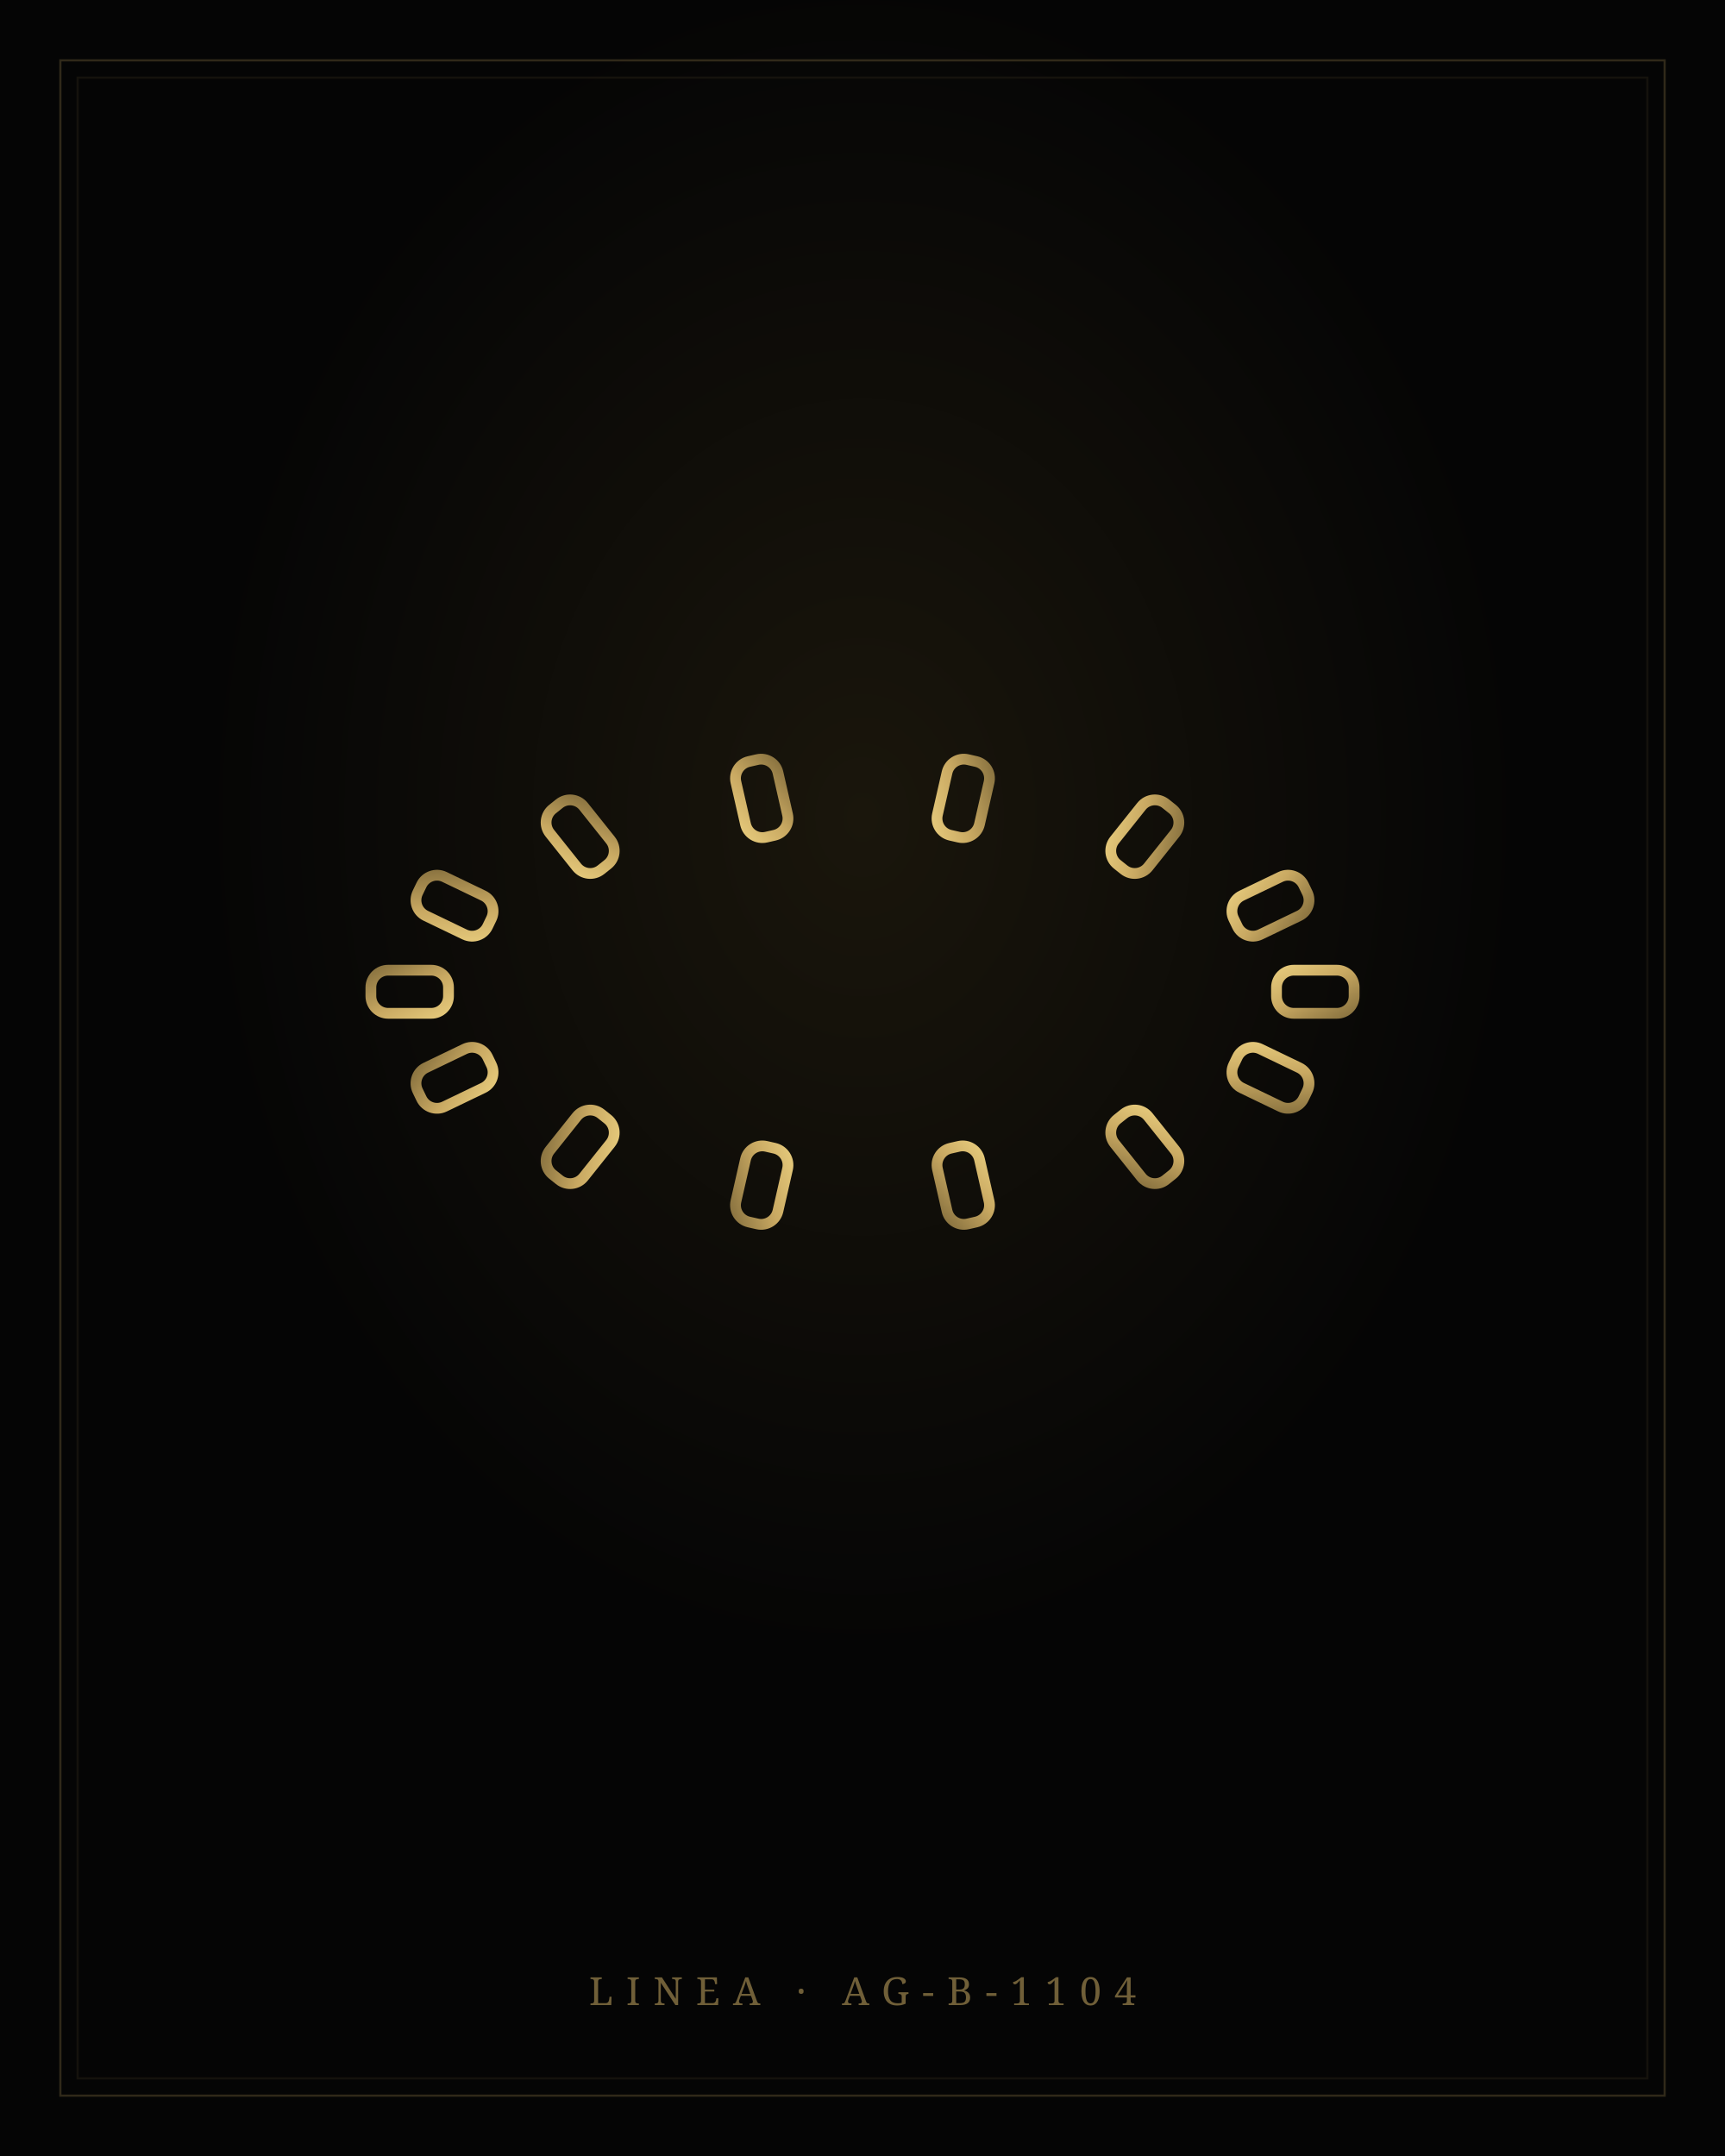
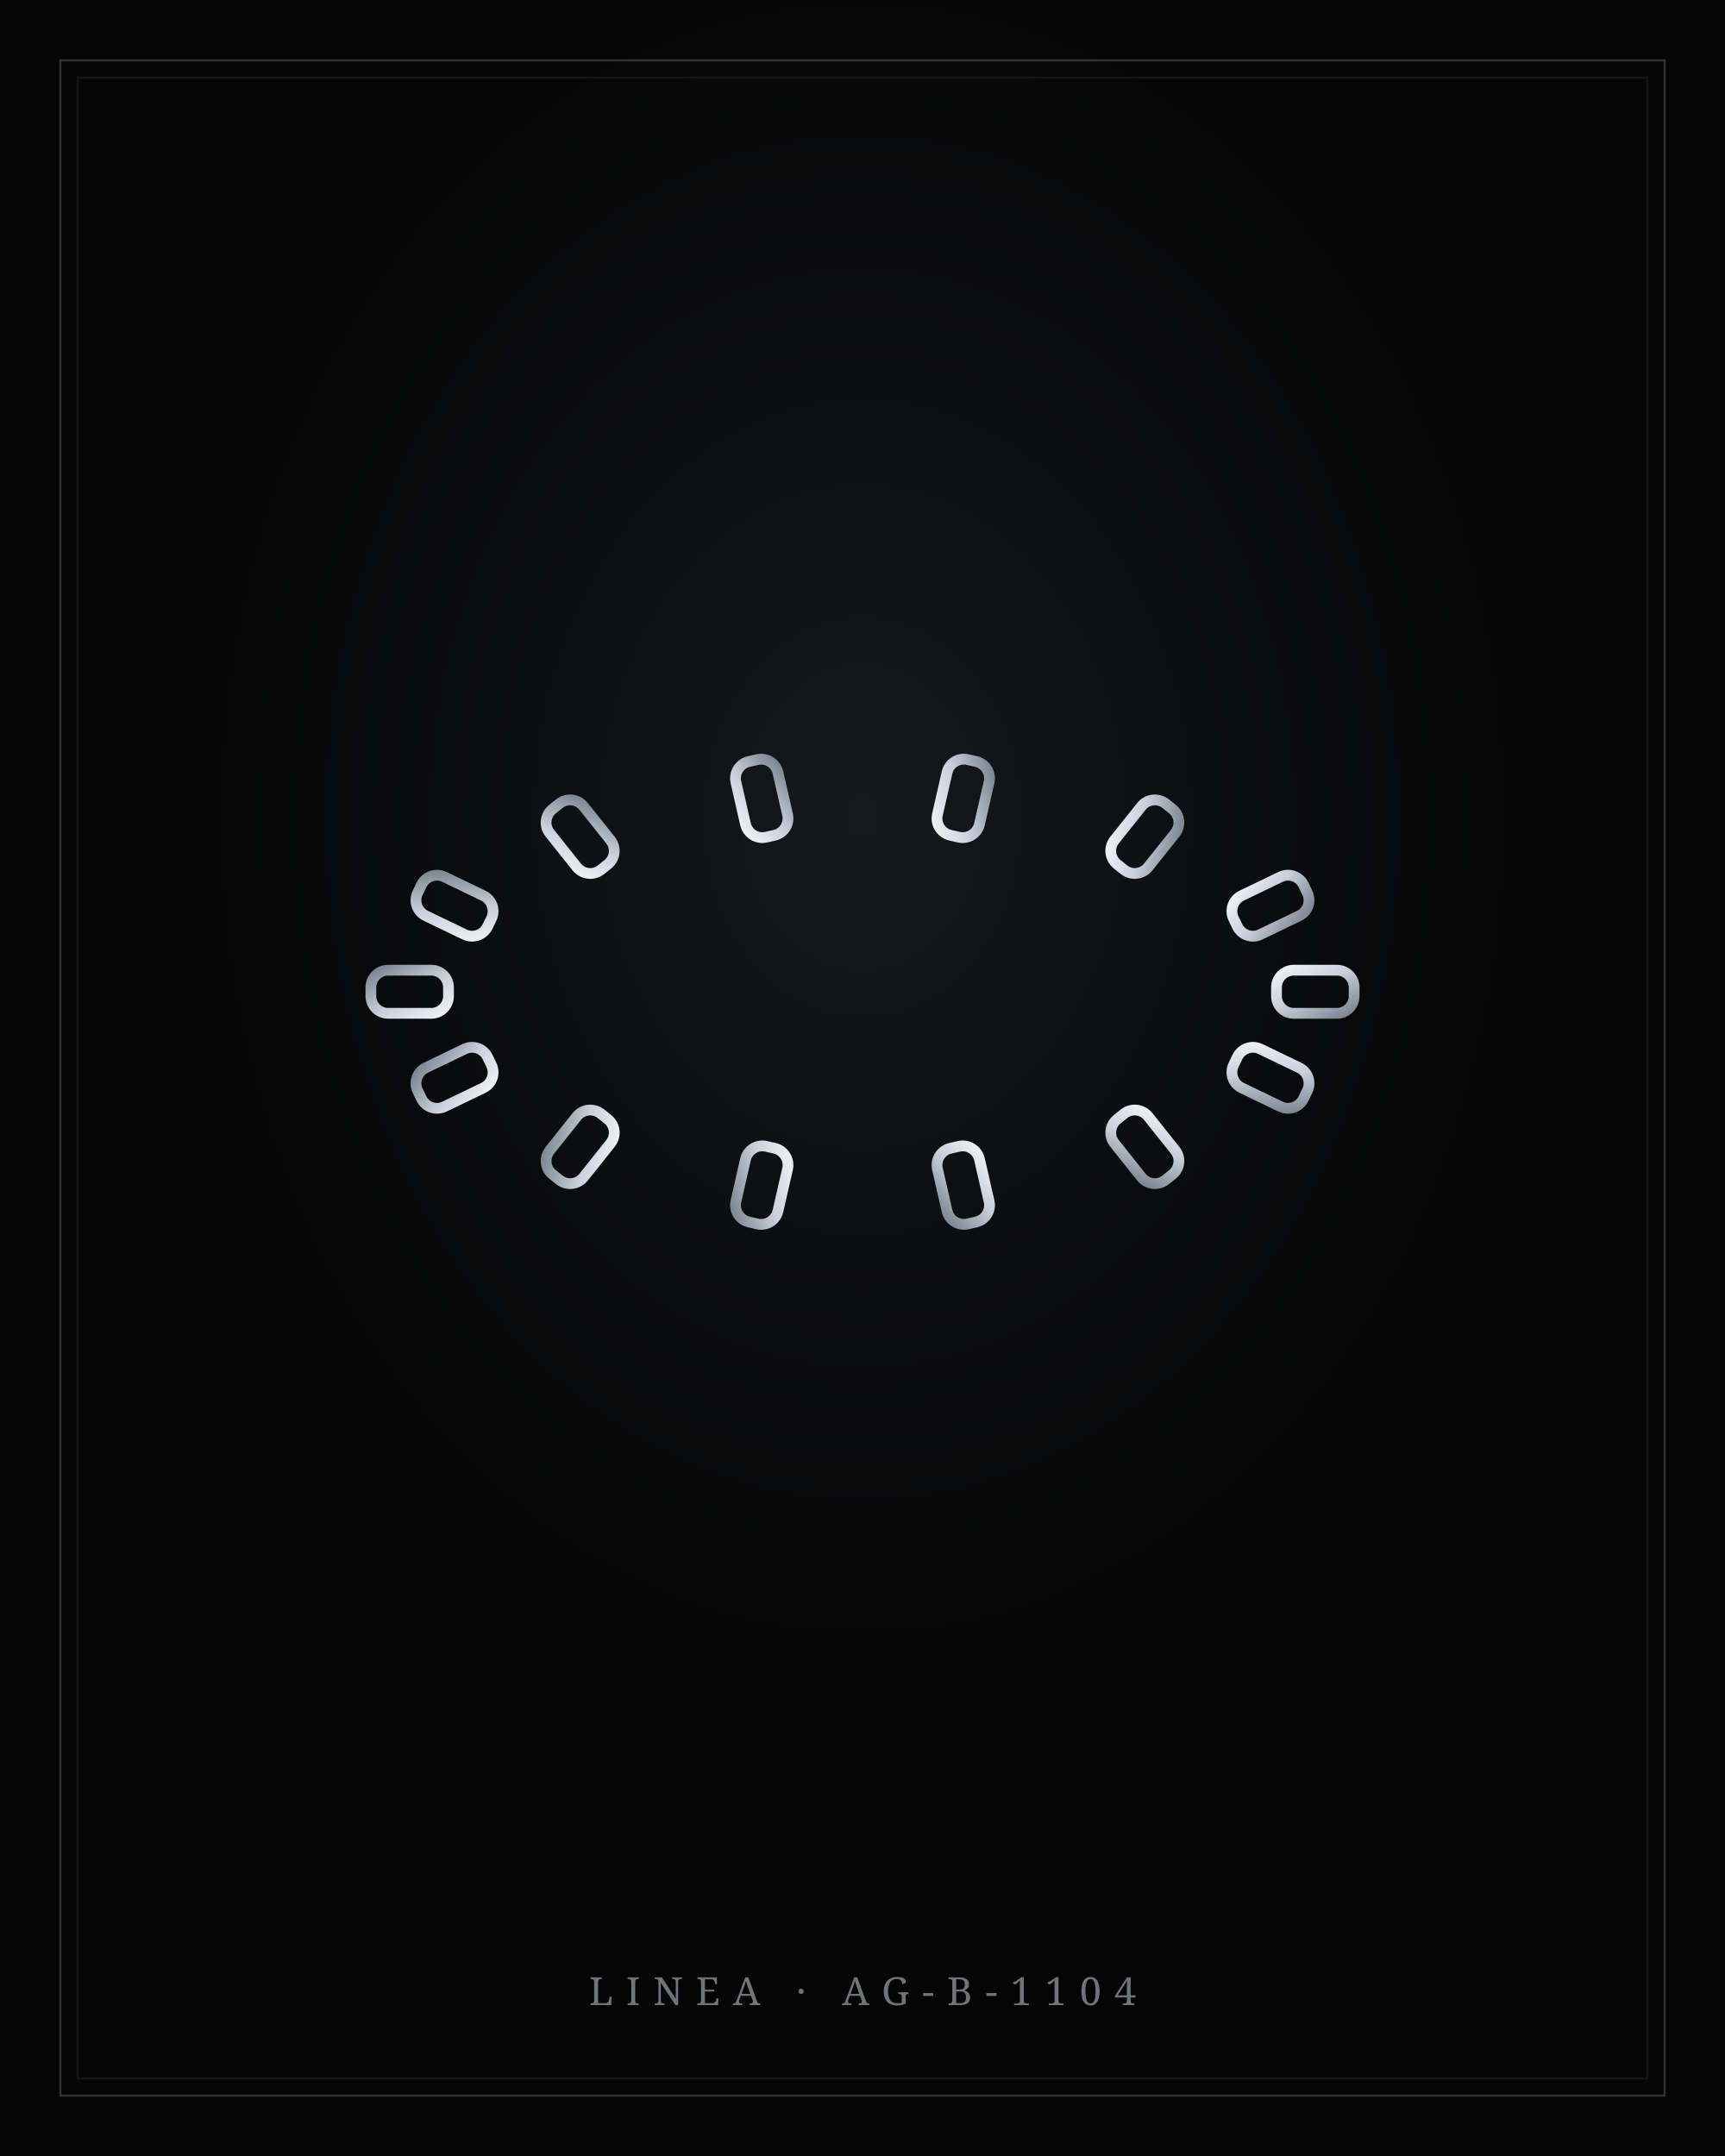
<svg xmlns="http://www.w3.org/2000/svg" viewBox="0 0 800 1000" role="img" aria-label="LINEA  ·  AG-B-1104">
  <rect width="800" height="1000" fill="#050505" />
  <defs>
    <radialGradient id="g" cx="50%" cy="38%" r="55%">
-       <stop offset="0%" stop-color="#1a160c" />
+       <stop offset="0%" stop-color="#16181e" />
      <stop offset="70%" stop-color="#050505" />
    </radialGradient>
-     <linearGradient id="gold" x1="0" y1="0" x2="1" y2="1">
-       <stop offset="0%" stop-color="#e4c87a" />
-       <stop offset="45%" stop-color="#c9a962" />
-       <stop offset="100%" stop-color="#8a7340" />
+     <linearGradient id="silver" x1="0" y1="0" x2="1" y2="1">
+       <stop offset="0%" stop-color="#eef2f7" />
+       <stop offset="45%" stop-color="#c9d0db" />
+       <stop offset="100%" stop-color="#7b8492" />
    </linearGradient>
    <filter id="soft">
      <feGaussianBlur stdDeviation="0.6" />
    </filter>
  </defs>
  <rect width="800" height="1000" fill="url(#g)" />
-   <rect x="28" y="28" width="744" height="944" fill="none" stroke="#c9a962" stroke-opacity="0.22" />
-   <rect x="36" y="36" width="728" height="928" fill="none" stroke="#c9a962" stroke-opacity="0.08" />
-   <rect x="592" y="450" width="36" height="20" rx="8" fill="none" stroke="url(#gold)" stroke-width="5" transform="rotate(0 610 460)" />
-   <rect x="571.203" y="489.917" width="36" height="20" rx="8" fill="none" stroke="url(#gold)" stroke-width="5" transform="rotate(25.71429 589.2035 499.9173)" />
-   <rect x="512.933" y="521.928" width="36" height="20" rx="8" fill="none" stroke="url(#gold)" stroke-width="5" transform="rotate(51.42857 530.9329 531.9285)" />
-   <rect x="428.729" y="539.693" width="36" height="20" rx="8" fill="none" stroke="url(#gold)" stroke-width="5" transform="rotate(77.14286 446.7294 549.6934)" />
-   <rect x="335.271" y="539.693" width="36" height="20" rx="8" fill="none" stroke="url(#gold)" stroke-width="5" transform="rotate(102.8571 353.2706 549.6934)" />
-   <rect x="251.067" y="521.928" width="36" height="20" rx="8" fill="none" stroke="url(#gold)" stroke-width="5" transform="rotate(128.5714 269.0671 531.9285)" />
-   <rect x="192.797" y="489.917" width="36" height="20" rx="8" fill="none" stroke="url(#gold)" stroke-width="5" transform="rotate(154.2857 210.7965 499.9173)" />
-   <rect x="172" y="450" width="36" height="20" rx="8" fill="none" stroke="url(#gold)" stroke-width="5" transform="rotate(180 190 460)" />
-   <rect x="192.797" y="410.083" width="36" height="20" rx="8" fill="none" stroke="url(#gold)" stroke-width="5" transform="rotate(205.7143 210.7965 420.0827)" />
-   <rect x="251.067" y="378.072" width="36" height="20" rx="8" fill="none" stroke="url(#gold)" stroke-width="5" transform="rotate(231.4286 269.0671 388.0715)" />
-   <rect x="335.271" y="360.307" width="36" height="20" rx="8" fill="none" stroke="url(#gold)" stroke-width="5" transform="rotate(257.1429 353.2706 370.3066)" />
-   <rect x="428.729" y="360.307" width="36" height="20" rx="8" fill="none" stroke="url(#gold)" stroke-width="5" transform="rotate(282.8571 446.7294 370.3066)" />
-   <rect x="512.933" y="378.072" width="36" height="20" rx="8" fill="none" stroke="url(#gold)" stroke-width="5" transform="rotate(308.5714 530.9329 388.0715)" />
-   <rect x="571.203" y="410.083" width="36" height="20" rx="8" fill="none" stroke="url(#gold)" stroke-width="5" transform="rotate(334.2857 589.2035 420.0827)" />
-   <text x="400" y="930" text-anchor="middle" fill="#c9a962" fill-opacity="0.55" font-family="Georgia, serif" font-size="18" letter-spacing="6">LINEA  ·  AG-B-1104</text>
+   <rect x="28" y="28" width="744" height="944" fill="none" stroke="#c9d0db" stroke-opacity="0.22" />
+   <rect x="36" y="36" width="728" height="928" fill="none" stroke="#c9d0db" stroke-opacity="0.08" />
+   <rect x="592" y="450" width="36" height="20" rx="8" fill="none" stroke="url(#silver)" stroke-width="5" transform="rotate(0 610 460)" />
+   <rect x="571.203" y="489.917" width="36" height="20" rx="8" fill="none" stroke="url(#silver)" stroke-width="5" transform="rotate(25.71429 589.2035 499.9173)" />
+   <rect x="512.933" y="521.928" width="36" height="20" rx="8" fill="none" stroke="url(#silver)" stroke-width="5" transform="rotate(51.42857 530.9329 531.9285)" />
+   <rect x="428.729" y="539.693" width="36" height="20" rx="8" fill="none" stroke="url(#silver)" stroke-width="5" transform="rotate(77.14286 446.7294 549.6934)" />
+   <rect x="335.271" y="539.693" width="36" height="20" rx="8" fill="none" stroke="url(#silver)" stroke-width="5" transform="rotate(102.8571 353.2706 549.6934)" />
+   <rect x="251.067" y="521.928" width="36" height="20" rx="8" fill="none" stroke="url(#silver)" stroke-width="5" transform="rotate(128.5714 269.0671 531.9285)" />
+   <rect x="192.797" y="489.917" width="36" height="20" rx="8" fill="none" stroke="url(#silver)" stroke-width="5" transform="rotate(154.2857 210.7965 499.9173)" />
+   <rect x="172" y="450" width="36" height="20" rx="8" fill="none" stroke="url(#silver)" stroke-width="5" transform="rotate(180 190 460)" />
+   <rect x="192.797" y="410.083" width="36" height="20" rx="8" fill="none" stroke="url(#silver)" stroke-width="5" transform="rotate(205.7143 210.7965 420.0827)" />
+   <rect x="251.067" y="378.072" width="36" height="20" rx="8" fill="none" stroke="url(#silver)" stroke-width="5" transform="rotate(231.4286 269.0671 388.0715)" />
+   <rect x="335.271" y="360.307" width="36" height="20" rx="8" fill="none" stroke="url(#silver)" stroke-width="5" transform="rotate(257.1429 353.2706 370.3066)" />
+   <rect x="428.729" y="360.307" width="36" height="20" rx="8" fill="none" stroke="url(#silver)" stroke-width="5" transform="rotate(282.8571 446.7294 370.3066)" />
+   <rect x="512.933" y="378.072" width="36" height="20" rx="8" fill="none" stroke="url(#silver)" stroke-width="5" transform="rotate(308.5714 530.9329 388.0715)" />
+   <rect x="571.203" y="410.083" width="36" height="20" rx="8" fill="none" stroke="url(#silver)" stroke-width="5" transform="rotate(334.2857 589.2035 420.0827)" />
+   <text x="400" y="930" text-anchor="middle" fill="#c9d0db" fill-opacity="0.55" font-family="Georgia, serif" font-size="18" letter-spacing="6">LINEA  ·  AG-B-1104</text>
</svg>
